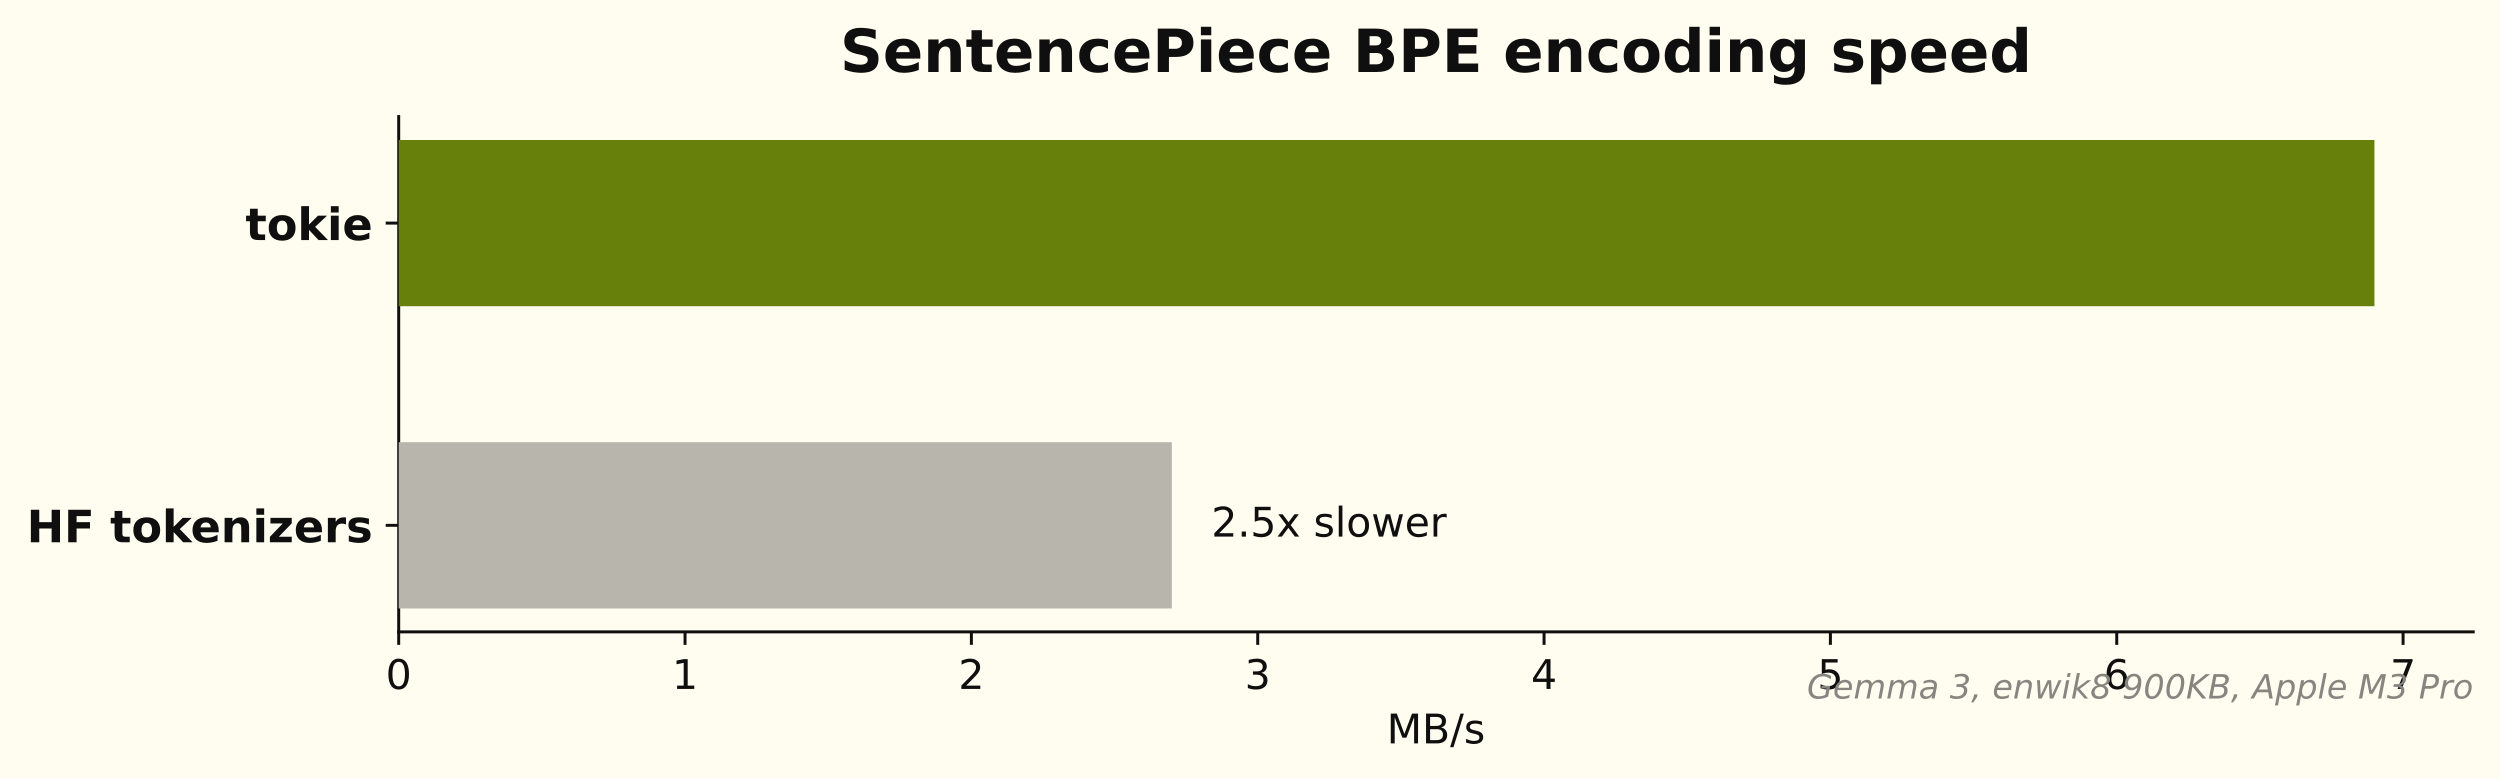
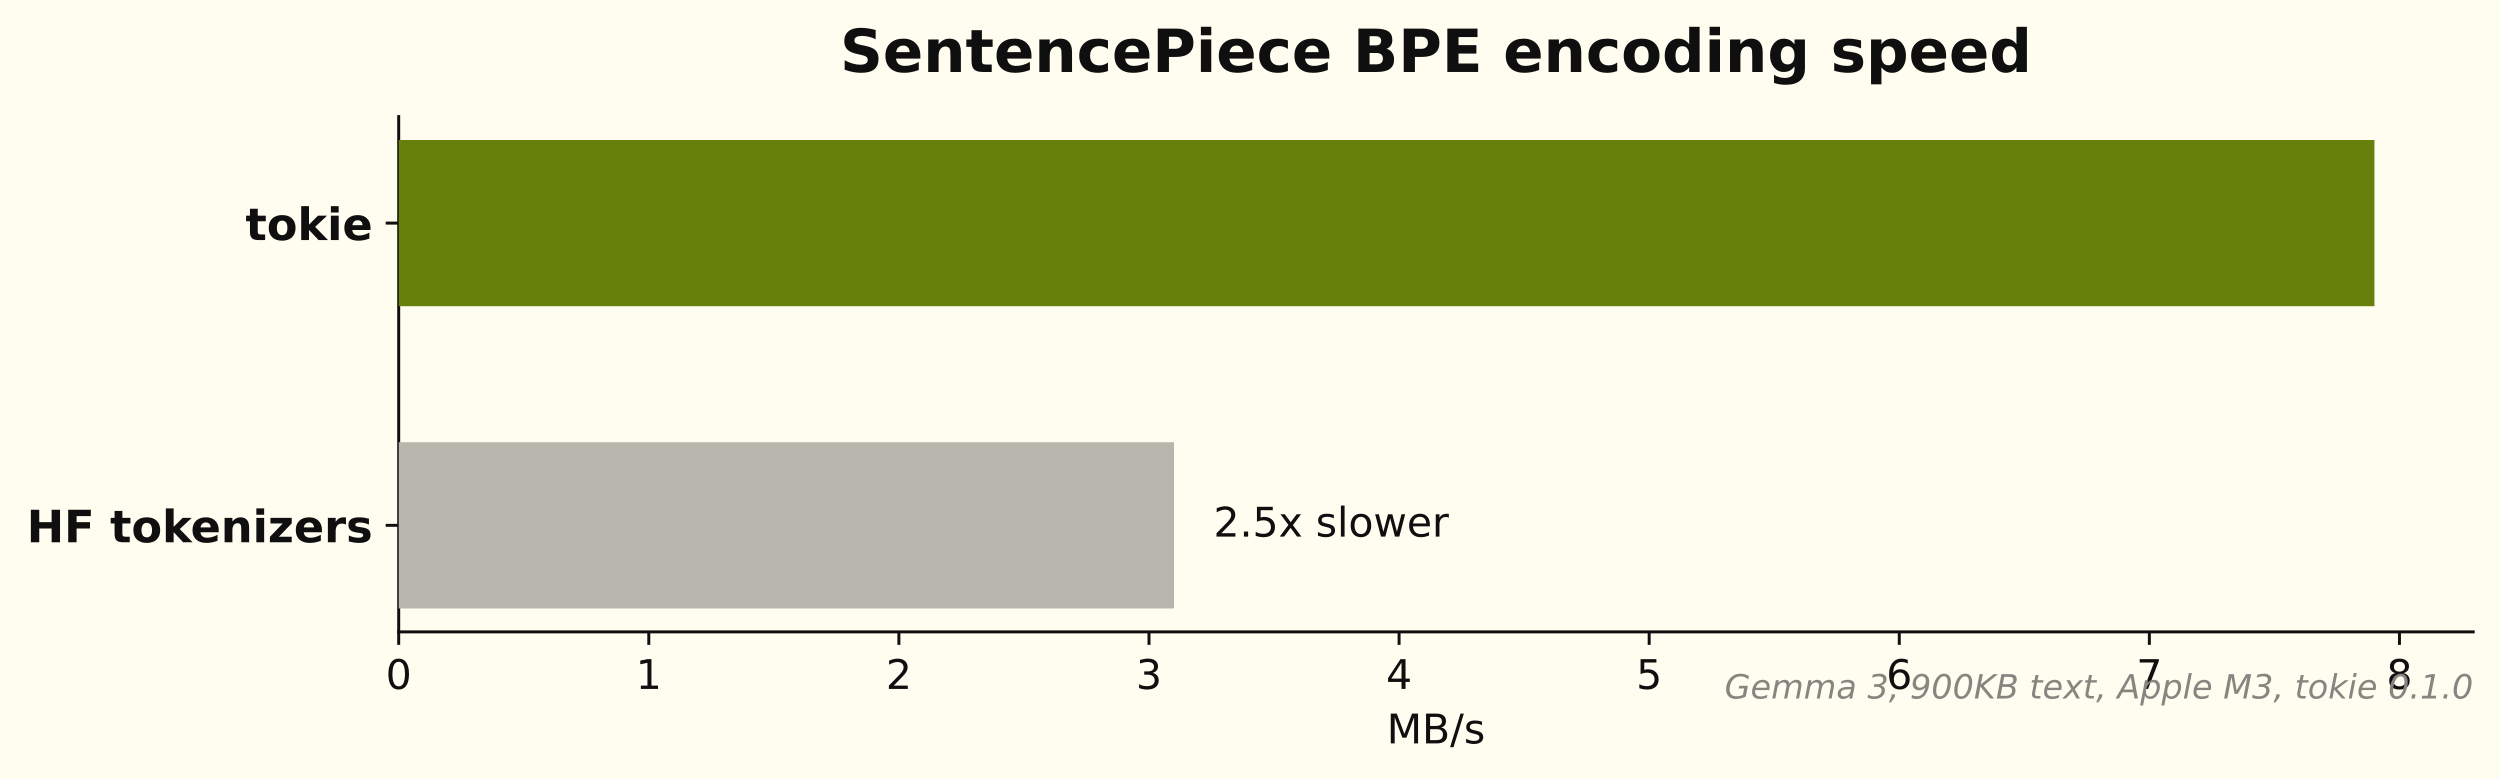
<svg xmlns="http://www.w3.org/2000/svg" xmlns:xlink="http://www.w3.org/1999/xlink" width="672.441pt" height="209.449pt" viewBox="0 0 672.441 209.449" version="1.1">
  <defs>
    <style type="text/css">*{stroke-linejoin: round; stroke-linecap: butt}</style>
  </defs>
  <g id="figure_1">
    <g id="patch_1">
      <path d="M 0 209.449  L 672.441 209.449  L 672.441 0  L 0 0  z " style="fill: #fffcf0" />
    </g>
    <g id="axes_1">
      <g id="patch_2">
        <path d="M 107.241 169.958  L 665.241 169.958  L 665.241 31.358  L 107.241 31.358  z " style="fill: #fffcf0" />
      </g>
      <g id="matplotlib.axis_1">
        <g id="xtick_1">
          <g id="line2d_1">
            <defs>
-               <path id="m7894b7450c" d="M 0 0  L 0 3.5  " style="stroke: #100f0f; stroke-width: 0.8" />
+               <path id="mdd21383468" d="M 0 0  L 0 3.5  " style="stroke: #100f0f; stroke-width: 0.8" />
            </defs>
            <g>
-               <use xlink:href="#m7894b7450c" x="107.241" y="169.958" style="fill: #100f0f; stroke: #100f0f; stroke-width: 0.8" />
+               <use xlink:href="#mdd21383468" x="107.241" y="169.958" style="fill: #100f0f; stroke: #100f0f; stroke-width: 0.8" />
            </g>
          </g>
          <g id="text_1">
            <g style="fill: #100f0f" transform="translate(103.7419 185.3158) scale(0.11 -0.11)">
              <defs>
                <path id="DejaVuSans-30" d="M 2034 4250  Q 1547 4250 1301 3770  Q 1056 3291 1056 2328  Q 1056 1369 1301 889  Q 1547 409 2034 409  Q 2525 409 2770 889  Q 3016 1369 3016 2328  Q 3016 3291 2770 3770  Q 2525 4250 2034 4250  z M 2034 4750  Q 2819 4750 3233 4129  Q 3647 3509 3647 2328  Q 3647 1150 3233 529  Q 2819 -91 2034 -91  Q 1250 -91 836 529  Q 422 1150 422 2328  Q 422 3509 836 4129  Q 1250 4750 2034 4750  z " transform="scale(0.015625)" />
              </defs>
              <use xlink:href="#DejaVuSans-30" />
            </g>
          </g>
        </g>
        <g id="xtick_2">
          <g id="line2d_2">
            <g>
-               <use xlink:href="#m7894b7450c" x="184.26" y="169.958" style="fill: #100f0f; stroke: #100f0f; stroke-width: 0.8" />
+               <use xlink:href="#mdd21383468" x="174.511" y="169.958" style="fill: #100f0f; stroke: #100f0f; stroke-width: 0.8" />
            </g>
          </g>
          <g id="text_2">
-             <g style="fill: #100f0f" transform="translate(180.7605 185.3158) scale(0.11 -0.11)">
+             <g style="fill: #100f0f" transform="translate(171.0113 185.3158) scale(0.11 -0.11)">
              <defs>
                <path id="DejaVuSans-31" d="M 794 531  L 1825 531  L 1825 4091  L 703 3866  L 703 4441  L 1819 4666  L 2450 4666  L 2450 531  L 3481 531  L 3481 0  L 794 0  L 794 531  z " transform="scale(0.015625)" />
              </defs>
              <use xlink:href="#DejaVuSans-31" />
            </g>
          </g>
        </g>
        <g id="xtick_3">
          <g id="line2d_3">
            <g>
-               <use xlink:href="#m7894b7450c" x="261.279" y="169.958" style="fill: #100f0f; stroke: #100f0f; stroke-width: 0.8" />
+               <use xlink:href="#mdd21383468" x="241.78" y="169.958" style="fill: #100f0f; stroke: #100f0f; stroke-width: 0.8" />
            </g>
          </g>
          <g id="text_3">
-             <g style="fill: #100f0f" transform="translate(257.7791 185.3158) scale(0.11 -0.11)">
+             <g style="fill: #100f0f" transform="translate(238.2808 185.3158) scale(0.11 -0.11)">
              <defs>
                <path id="DejaVuSans-32" d="M 1228 531  L 3431 531  L 3431 0  L 469 0  L 469 531  Q 828 903 1448 1529  Q 2069 2156 2228 2338  Q 2531 2678 2651 2914  Q 2772 3150 2772 3378  Q 2772 3750 2511 3984  Q 2250 4219 1831 4219  Q 1534 4219 1204 4116  Q 875 4013 500 3803  L 500 4441  Q 881 4594 1212 4672  Q 1544 4750 1819 4750  Q 2544 4750 2975 4387  Q 3406 4025 3406 3419  Q 3406 3131 3298 2873  Q 3191 2616 2906 2266  Q 2828 2175 2409 1742  Q 1991 1309 1228 531  z " transform="scale(0.015625)" />
              </defs>
              <use xlink:href="#DejaVuSans-32" />
            </g>
          </g>
        </g>
        <g id="xtick_4">
          <g id="line2d_4">
            <g>
-               <use xlink:href="#m7894b7450c" x="338.297" y="169.958" style="fill: #100f0f; stroke: #100f0f; stroke-width: 0.8" />
+               <use xlink:href="#mdd21383468" x="309.05" y="169.958" style="fill: #100f0f; stroke: #100f0f; stroke-width: 0.8" />
            </g>
          </g>
          <g id="text_4">
-             <g style="fill: #100f0f" transform="translate(334.7978 185.3158) scale(0.11 -0.11)">
+             <g style="fill: #100f0f" transform="translate(305.5502 185.3158) scale(0.11 -0.11)">
              <defs>
                <path id="DejaVuSans-33" d="M 2597 2516  Q 3050 2419 3304 2112  Q 3559 1806 3559 1356  Q 3559 666 3084 287  Q 2609 -91 1734 -91  Q 1441 -91 1130 -33  Q 819 25 488 141  L 488 750  Q 750 597 1062 519  Q 1375 441 1716 441  Q 2309 441 2620 675  Q 2931 909 2931 1356  Q 2931 1769 2642 2001  Q 2353 2234 1838 2234  L 1294 2234  L 1294 2753  L 1863 2753  Q 2328 2753 2575 2939  Q 2822 3125 2822 3475  Q 2822 3834 2567 4026  Q 2313 4219 1838 4219  Q 1578 4219 1281 4162  Q 984 4106 628 3988  L 628 4550  Q 988 4650 1302 4700  Q 1616 4750 1894 4750  Q 2613 4750 3031 4423  Q 3450 4097 3450 3541  Q 3450 3153 3228 2886  Q 3006 2619 2597 2516  z " transform="scale(0.015625)" />
              </defs>
              <use xlink:href="#DejaVuSans-33" />
            </g>
          </g>
        </g>
        <g id="xtick_5">
          <g id="line2d_5">
            <g>
-               <use xlink:href="#m7894b7450c" x="415.316" y="169.958" style="fill: #100f0f; stroke: #100f0f; stroke-width: 0.8" />
+               <use xlink:href="#mdd21383468" x="376.319" y="169.958" style="fill: #100f0f; stroke: #100f0f; stroke-width: 0.8" />
            </g>
          </g>
          <g id="text_5">
-             <g style="fill: #100f0f" transform="translate(411.8164 185.3158) scale(0.11 -0.11)">
+             <g style="fill: #100f0f" transform="translate(372.8196 185.3158) scale(0.11 -0.11)">
              <defs>
                <path id="DejaVuSans-34" d="M 2419 4116  L 825 1625  L 2419 1625  L 2419 4116  z M 2253 4666  L 3047 4666  L 3047 1625  L 3713 1625  L 3713 1100  L 3047 1100  L 3047 0  L 2419 0  L 2419 1100  L 313 1100  L 313 1709  L 2253 4666  z " transform="scale(0.015625)" />
              </defs>
              <use xlink:href="#DejaVuSans-34" />
            </g>
          </g>
        </g>
        <g id="xtick_6">
          <g id="line2d_6">
            <g>
-               <use xlink:href="#m7894b7450c" x="492.334" y="169.958" style="fill: #100f0f; stroke: #100f0f; stroke-width: 0.8" />
+               <use xlink:href="#mdd21383468" x="443.588" y="169.958" style="fill: #100f0f; stroke: #100f0f; stroke-width: 0.8" />
            </g>
          </g>
          <g id="text_6">
-             <g style="fill: #100f0f" transform="translate(488.835 185.3158) scale(0.11 -0.11)">
+             <g style="fill: #100f0f" transform="translate(440.0891 185.3158) scale(0.11 -0.11)">
              <defs>
                <path id="DejaVuSans-35" d="M 691 4666  L 3169 4666  L 3169 4134  L 1269 4134  L 1269 2991  Q 1406 3038 1543 3061  Q 1681 3084 1819 3084  Q 2600 3084 3056 2656  Q 3513 2228 3513 1497  Q 3513 744 3044 326  Q 2575 -91 1722 -91  Q 1428 -91 1123 -41  Q 819 9 494 109  L 494 744  Q 775 591 1075 516  Q 1375 441 1709 441  Q 2250 441 2565 725  Q 2881 1009 2881 1497  Q 2881 1984 2565 2268  Q 2250 2553 1709 2553  Q 1456 2553 1204 2497  Q 953 2441 691 2322  L 691 4666  z " transform="scale(0.015625)" />
              </defs>
              <use xlink:href="#DejaVuSans-35" />
            </g>
          </g>
        </g>
        <g id="xtick_7">
          <g id="line2d_7">
            <g>
-               <use xlink:href="#m7894b7450c" x="569.353" y="169.958" style="fill: #100f0f; stroke: #100f0f; stroke-width: 0.8" />
+               <use xlink:href="#mdd21383468" x="510.858" y="169.958" style="fill: #100f0f; stroke: #100f0f; stroke-width: 0.8" />
            </g>
          </g>
          <g id="text_7">
-             <g style="fill: #100f0f" transform="translate(565.8537 185.3158) scale(0.11 -0.11)">
+             <g style="fill: #100f0f" transform="translate(507.3585 185.3158) scale(0.11 -0.11)">
              <defs>
                <path id="DejaVuSans-36" d="M 2113 2584  Q 1688 2584 1439 2293  Q 1191 2003 1191 1497  Q 1191 994 1439 701  Q 1688 409 2113 409  Q 2538 409 2786 701  Q 3034 994 3034 1497  Q 3034 2003 2786 2293  Q 2538 2584 2113 2584  z M 3366 4563  L 3366 3988  Q 3128 4100 2886 4159  Q 2644 4219 2406 4219  Q 1781 4219 1451 3797  Q 1122 3375 1075 2522  Q 1259 2794 1537 2939  Q 1816 3084 2150 3084  Q 2853 3084 3261 2657  Q 3669 2231 3669 1497  Q 3669 778 3244 343  Q 2819 -91 2113 -91  Q 1303 -91 875 529  Q 447 1150 447 2328  Q 447 3434 972 4092  Q 1497 4750 2381 4750  Q 2619 4750 2861 4703  Q 3103 4656 3366 4563  z " transform="scale(0.015625)" />
              </defs>
              <use xlink:href="#DejaVuSans-36" />
            </g>
          </g>
        </g>
        <g id="xtick_8">
          <g id="line2d_8">
            <g>
-               <use xlink:href="#m7894b7450c" x="646.372" y="169.958" style="fill: #100f0f; stroke: #100f0f; stroke-width: 0.8" />
+               <use xlink:href="#mdd21383468" x="578.127" y="169.958" style="fill: #100f0f; stroke: #100f0f; stroke-width: 0.8" />
            </g>
          </g>
          <g id="text_8">
-             <g style="fill: #100f0f" transform="translate(642.8723 185.3158) scale(0.11 -0.11)">
+             <g style="fill: #100f0f" transform="translate(574.628 185.3158) scale(0.11 -0.11)">
              <defs>
                <path id="DejaVuSans-37" d="M 525 4666  L 3525 4666  L 3525 4397  L 1831 0  L 1172 0  L 2766 4134  L 525 4134  L 525 4666  z " transform="scale(0.015625)" />
              </defs>
              <use xlink:href="#DejaVuSans-37" />
            </g>
          </g>
        </g>
-         <g id="text_9">
+         <g id="xtick_9">
+           <g id="line2d_9">
+             <g>
+               <use xlink:href="#mdd21383468" x="645.397" y="169.958" style="fill: #100f0f; stroke: #100f0f; stroke-width: 0.8" />
+             </g>
+           </g>
+           <g id="text_9">
+             <g style="fill: #100f0f" transform="translate(641.8974 185.3158) scale(0.11 -0.11)">
+               <defs>
+                 <path id="DejaVuSans-38" d="M 2034 2216  Q 1584 2216 1326 1975  Q 1069 1734 1069 1313  Q 1069 891 1326 650  Q 1584 409 2034 409  Q 2484 409 2743 651  Q 3003 894 3003 1313  Q 3003 1734 2745 1975  Q 2488 2216 2034 2216  z M 1403 2484  Q 997 2584 770 2862  Q 544 3141 544 3541  Q 544 4100 942 4425  Q 1341 4750 2034 4750  Q 2731 4750 3128 4425  Q 3525 4100 3525 3541  Q 3525 3141 3298 2862  Q 3072 2584 2669 2484  Q 3125 2378 3379 2068  Q 3634 1759 3634 1313  Q 3634 634 3220 271  Q 2806 -91 2034 -91  Q 1263 -91 848 271  Q 434 634 434 1313  Q 434 1759 690 2068  Q 947 2378 1403 2484  z M 1172 3481  Q 1172 3119 1398 2916  Q 1625 2713 2034 2713  Q 2441 2713 2670 2916  Q 2900 3119 2900 3481  Q 2900 3844 2670 4047  Q 2441 4250 2034 4250  Q 1625 4250 1398 4047  Q 1172 3844 1172 3481  z " transform="scale(0.015625)" />
+               </defs>
+               <use xlink:href="#DejaVuSans-38" />
+             </g>
+           </g>
+         </g>
+         <g id="text_10">
          <g style="fill: #100f0f" transform="translate(373.0043 199.9617) scale(0.11 -0.11)">
            <defs>
              <path id="DejaVuSans-4d" d="M 628 4666  L 1569 4666  L 2759 1491  L 3956 4666  L 4897 4666  L 4897 0  L 4281 0  L 4281 4097  L 3078 897  L 2444 897  L 1241 4097  L 1241 0  L 628 0  L 628 4666  z " transform="scale(0.015625)" />
              <path id="DejaVuSans-42" d="M 1259 2228  L 1259 519  L 2272 519  Q 2781 519 3026 730  Q 3272 941 3272 1375  Q 3272 1813 3026 2020  Q 2781 2228 2272 2228  L 1259 2228  z M 1259 4147  L 1259 2741  L 2194 2741  Q 2656 2741 2882 2914  Q 3109 3088 3109 3444  Q 3109 3797 2882 3972  Q 2656 4147 2194 4147  L 1259 4147  z M 628 4666  L 2241 4666  Q 2963 4666 3353 4366  Q 3744 4066 3744 3513  Q 3744 3084 3544 2831  Q 3344 2578 2956 2516  Q 3422 2416 3680 2098  Q 3938 1781 3938 1306  Q 3938 681 3513 340  Q 3088 0 2303 0  L 628 0  L 628 4666  z " transform="scale(0.015625)" />
              <path id="DejaVuSans-2f" d="M 1625 4666  L 2156 4666  L 531 -594  L 0 -594  L 1625 4666  z " transform="scale(0.015625)" />
              <path id="DejaVuSans-73" d="M 2834 3397  L 2834 2853  Q 2591 2978 2328 3040  Q 2066 3103 1784 3103  Q 1356 3103 1142 2972  Q 928 2841 928 2578  Q 928 2378 1081 2264  Q 1234 2150 1697 2047  L 1894 2003  Q 2506 1872 2764 1633  Q 3022 1394 3022 966  Q 3022 478 2636 193  Q 2250 -91 1575 -91  Q 1294 -91 989 -36  Q 684 19 347 128  L 347 722  Q 666 556 975 473  Q 1284 391 1588 391  Q 1994 391 2212 530  Q 2431 669 2431 922  Q 2431 1156 2273 1281  Q 2116 1406 1581 1522  L 1381 1569  Q 847 1681 609 1914  Q 372 2147 372 2553  Q 372 3047 722 3315  Q 1072 3584 1716 3584  Q 2034 3584 2315 3537  Q 2597 3491 2834 3397  z " transform="scale(0.015625)" />
            </defs>
            <use xlink:href="#DejaVuSans-4d" />
            <use xlink:href="#DejaVuSans-42" transform="translate(86.2793 0)" />
            <use xlink:href="#DejaVuSans-2f" transform="translate(154.8828 0)" />
            <use xlink:href="#DejaVuSans-73" transform="translate(188.5742 0)" />
          </g>
        </g>
      </g>
      <g id="matplotlib.axis_2">
        <g id="ytick_1">
-           <g id="line2d_9">
+           <g id="line2d_10">
            <defs>
-               <path id="mb9723e03ec" d="M 0 0  L -3.5 0  " style="stroke: #100f0f; stroke-width: 0.8" />
+               <path id="m6f69b98539" d="M 0 0  L -3.5 0  " style="stroke: #100f0f; stroke-width: 0.8" />
            </defs>
            <g>
-               <use xlink:href="#mb9723e03ec" x="107.241" y="60.012" style="fill: #100f0f; stroke: #100f0f; stroke-width: 0.8" />
-             </g>
-           </g>
-           <g id="text_10">
+               <use xlink:href="#m6f69b98539" x="107.241" y="60.012" style="fill: #100f0f; stroke: #100f0f; stroke-width: 0.8" />
+             </g>
+           </g>
+           <g id="text_11">
            <g style="fill: #100f0f" transform="translate(66.02813 64.5714) scale(0.12 -0.12)">
              <defs>
                <path id="DejaVuSans-Bold-74" d="M 1759 4494  L 1759 3500  L 2913 3500  L 2913 2700  L 1759 2700  L 1759 1216  Q 1759 972 1856 886  Q 1953 800 2241 800  L 2816 800  L 2816 0  L 1856 0  Q 1194 0 917 276  Q 641 553 641 1216  L 641 2700  L 84 2700  L 84 3500  L 641 3500  L 641 4494  L 1759 4494  z " transform="scale(0.015625)" />
                <path id="DejaVuSans-Bold-6f" d="M 2203 2784  Q 1831 2784 1636 2517  Q 1441 2250 1441 1747  Q 1441 1244 1636 976  Q 1831 709 2203 709  Q 2569 709 2762 976  Q 2956 1244 2956 1747  Q 2956 2250 2762 2517  Q 2569 2784 2203 2784  z M 2203 3584  Q 3106 3584 3614 3096  Q 4122 2609 4122 1747  Q 4122 884 3614 396  Q 3106 -91 2203 -91  Q 1297 -91 786 396  Q 275 884 275 1747  Q 275 2609 786 3096  Q 1297 3584 2203 3584  z " transform="scale(0.015625)" />
                <path id="DejaVuSans-Bold-6b" d="M 538 4863  L 1656 4863  L 1656 2216  L 2944 3500  L 4244 3500  L 2534 1894  L 4378 0  L 3022 0  L 1656 1459  L 1656 0  L 538 0  L 538 4863  z " transform="scale(0.015625)" />
                <path id="DejaVuSans-Bold-69" d="M 538 3500  L 1656 3500  L 1656 0  L 538 0  L 538 3500  z M 538 4863  L 1656 4863  L 1656 3950  L 538 3950  L 538 4863  z " transform="scale(0.015625)" />
                <path id="DejaVuSans-Bold-65" d="M 4031 1759  L 4031 1441  L 1416 1441  Q 1456 1047 1700 850  Q 1944 653 2381 653  Q 2734 653 3104 758  Q 3475 863 3866 1075  L 3866 213  Q 3469 63 3072 -14  Q 2675 -91 2278 -91  Q 1328 -91 801 392  Q 275 875 275 1747  Q 275 2603 792 3093  Q 1309 3584 2216 3584  Q 3041 3584 3536 3087  Q 4031 2591 4031 1759  z M 2881 2131  Q 2881 2450 2695 2645  Q 2509 2841 2209 2841  Q 1884 2841 1681 2658  Q 1478 2475 1428 2131  L 2881 2131  z " transform="scale(0.015625)" />
              </defs>
              <use xlink:href="#DejaVuSans-Bold-74" />
              <use xlink:href="#DejaVuSans-Bold-6f" transform="translate(47.80273 0)" />
              <use xlink:href="#DejaVuSans-Bold-6b" transform="translate(116.5039 0)" />
              <use xlink:href="#DejaVuSans-Bold-69" transform="translate(183.0078 0)" />
              <use xlink:href="#DejaVuSans-Bold-65" transform="translate(217.2852 0)" />
            </g>
          </g>
        </g>
        <g id="ytick_2">
-           <g id="line2d_10">
-             <g>
-               <use xlink:href="#mb9723e03ec" x="107.241" y="141.303" style="fill: #100f0f; stroke: #100f0f; stroke-width: 0.8" />
-             </g>
-           </g>
-           <g id="text_11">
+           <g id="line2d_11">
+             <g>
+               <use xlink:href="#m6f69b98539" x="107.241" y="141.303" style="fill: #100f0f; stroke: #100f0f; stroke-width: 0.8" />
+             </g>
+           </g>
+           <g id="text_12">
            <g style="fill: #100f0f" transform="translate(7.2 145.8617) scale(0.12 -0.12)">
              <defs>
                <path id="DejaVuSans-Bold-48" d="M 588 4666  L 1791 4666  L 1791 2888  L 3566 2888  L 3566 4666  L 4769 4666  L 4769 0  L 3566 0  L 3566 1978  L 1791 1978  L 1791 0  L 588 0  L 588 4666  z " transform="scale(0.015625)" />
                <path id="DejaVuSans-Bold-46" d="M 588 4666  L 3834 4666  L 3834 3756  L 1791 3756  L 1791 2888  L 3713 2888  L 3713 1978  L 1791 1978  L 1791 0  L 588 0  L 588 4666  z " transform="scale(0.015625)" />
                <path id="DejaVuSans-Bold-20" transform="scale(0.015625)" />
                <path id="DejaVuSans-Bold-6e" d="M 4056 2131  L 4056 0  L 2931 0  L 2931 347  L 2931 1631  Q 2931 2084 2911 2256  Q 2891 2428 2841 2509  Q 2775 2619 2662 2680  Q 2550 2741 2406 2741  Q 2056 2741 1856 2470  Q 1656 2200 1656 1722  L 1656 0  L 538 0  L 538 3500  L 1656 3500  L 1656 2988  Q 1909 3294 2193 3439  Q 2478 3584 2822 3584  Q 3428 3584 3742 3212  Q 4056 2841 4056 2131  z " transform="scale(0.015625)" />
                <path id="DejaVuSans-Bold-7a" d="M 366 3500  L 3419 3500  L 3419 2719  L 1575 800  L 3419 800  L 3419 0  L 288 0  L 288 781  L 2131 2700  L 366 2700  L 366 3500  z " transform="scale(0.015625)" />
                <path id="DejaVuSans-Bold-72" d="M 3138 2547  Q 2991 2616 2845 2648  Q 2700 2681 2553 2681  Q 2122 2681 1889 2404  Q 1656 2128 1656 1613  L 1656 0  L 538 0  L 538 3500  L 1656 3500  L 1656 2925  Q 1872 3269 2151 3426  Q 2431 3584 2822 3584  Q 2878 3584 2943 3579  Q 3009 3575 3134 3559  L 3138 2547  z " transform="scale(0.015625)" />
                <path id="DejaVuSans-Bold-73" d="M 3272 3391  L 3272 2541  Q 2913 2691 2578 2766  Q 2244 2841 1947 2841  Q 1628 2841 1473 2761  Q 1319 2681 1319 2516  Q 1319 2381 1436 2309  Q 1553 2238 1856 2203  L 2053 2175  Q 2913 2066 3209 1816  Q 3506 1566 3506 1031  Q 3506 472 3093 190  Q 2681 -91 1863 -91  Q 1516 -91 1145 -36  Q 775 19 384 128  L 384 978  Q 719 816 1070 734  Q 1422 653 1784 653  Q 2113 653 2278 743  Q 2444 834 2444 1013  Q 2444 1163 2330 1236  Q 2216 1309 1875 1350  L 1678 1375  Q 931 1469 631 1722  Q 331 1975 331 2491  Q 331 3047 712 3315  Q 1094 3584 1881 3584  Q 2191 3584 2531 3537  Q 2872 3491 3272 3391  z " transform="scale(0.015625)" />
              </defs>
              <use xlink:href="#DejaVuSans-Bold-48" />
              <use xlink:href="#DejaVuSans-Bold-46" transform="translate(83.69141 0)" />
              <use xlink:href="#DejaVuSans-Bold-20" transform="translate(152.002 0)" />
              <use xlink:href="#DejaVuSans-Bold-74" transform="translate(186.8164 0)" />
              <use xlink:href="#DejaVuSans-Bold-6f" transform="translate(234.6191 0)" />
              <use xlink:href="#DejaVuSans-Bold-6b" transform="translate(303.3203 0)" />
              <use xlink:href="#DejaVuSans-Bold-65" transform="translate(367.1992 0)" />
              <use xlink:href="#DejaVuSans-Bold-6e" transform="translate(435.0215 0)" />
              <use xlink:href="#DejaVuSans-Bold-69" transform="translate(506.2129 0)" />
              <use xlink:href="#DejaVuSans-Bold-7a" transform="translate(540.4902 0)" />
              <use xlink:href="#DejaVuSans-Bold-65" transform="translate(598.6934 0)" />
              <use xlink:href="#DejaVuSans-Bold-72" transform="translate(666.5156 0)" />
              <use xlink:href="#DejaVuSans-Bold-73" transform="translate(715.832 0)" />
            </g>
          </g>
        </g>
      </g>
      <g id="patch_3">
        <path d="M 107.241 169.958  L 107.241 31.358  " style="fill: none; stroke: #100f0f; stroke-width: 0.8; stroke-linejoin: miter; stroke-linecap: square" />
      </g>
      <g id="patch_4">
        <path d="M 107.241 169.958  L 665.241 169.958  " style="fill: none; stroke: #100f0f; stroke-width: 0.8; stroke-linejoin: miter; stroke-linecap: square" />
      </g>
      <g id="patch_5">
-         <path d="M 107.241 37.657  L 638.67 37.657  L 638.67 82.367  L 107.241 82.367  z " clip-path="url(#p1d6857ed0a)" style="fill: #66800b" />
+         <path d="M 107.241 37.657  L 638.67 37.657  L 638.67 82.367  L 107.241 82.367  z " clip-path="url(#pa068093195)" style="fill: #66800b" />
      </g>
      <g id="patch_6">
-         <path d="M 107.241 118.948  L 315.192 118.948  L 315.192 163.657  L 107.241 163.657  z " clip-path="url(#p1d6857ed0a)" style="fill: #b7b5ac" />
-       </g>
-       <g id="text_12">
-         <g style="fill: #100f0f" transform="translate(325.8201 144.338) scale(0.11 -0.11)">
+         <path d="M 107.241 118.948  L 315.777 118.948  L 315.777 163.657  L 107.241 163.657  z " clip-path="url(#pa068093195)" style="fill: #b7b5ac" />
+       </g>
+       <g id="text_13">
+         <g style="fill: #100f0f" transform="translate(326.4051 144.338) scale(0.11 -0.11)">
          <defs>
            <path id="DejaVuSans-2e" d="M 684 794  L 1344 794  L 1344 0  L 684 0  L 684 794  z " transform="scale(0.015625)" />
            <path id="DejaVuSans-78" d="M 3513 3500  L 2247 1797  L 3578 0  L 2900 0  L 1881 1375  L 863 0  L 184 0  L 1544 1831  L 300 3500  L 978 3500  L 1906 2253  L 2834 3500  L 3513 3500  z " transform="scale(0.015625)" />
            <path id="DejaVuSans-20" transform="scale(0.015625)" />
            <path id="DejaVuSans-6c" d="M 603 4863  L 1178 4863  L 1178 0  L 603 0  L 603 4863  z " transform="scale(0.015625)" />
            <path id="DejaVuSans-6f" d="M 1959 3097  Q 1497 3097 1228 2736  Q 959 2375 959 1747  Q 959 1119 1226 758  Q 1494 397 1959 397  Q 2419 397 2687 759  Q 2956 1122 2956 1747  Q 2956 2369 2687 2733  Q 2419 3097 1959 3097  z M 1959 3584  Q 2709 3584 3137 3096  Q 3566 2609 3566 1747  Q 3566 888 3137 398  Q 2709 -91 1959 -91  Q 1206 -91 779 398  Q 353 888 353 1747  Q 353 2609 779 3096  Q 1206 3584 1959 3584  z " transform="scale(0.015625)" />
            <path id="DejaVuSans-77" d="M 269 3500  L 844 3500  L 1563 769  L 2278 3500  L 2956 3500  L 3675 769  L 4391 3500  L 4966 3500  L 4050 0  L 3372 0  L 2619 2869  L 1863 0  L 1184 0  L 269 3500  z " transform="scale(0.015625)" />
            <path id="DejaVuSans-65" d="M 3597 1894  L 3597 1613  L 953 1613  Q 991 1019 1311 708  Q 1631 397 2203 397  Q 2534 397 2845 478  Q 3156 559 3463 722  L 3463 178  Q 3153 47 2828 -22  Q 2503 -91 2169 -91  Q 1331 -91 842 396  Q 353 884 353 1716  Q 353 2575 817 3079  Q 1281 3584 2069 3584  Q 2775 3584 3186 3129  Q 3597 2675 3597 1894  z M 3022 2063  Q 3016 2534 2758 2815  Q 2500 3097 2075 3097  Q 1594 3097 1305 2825  Q 1016 2553 972 2059  L 3022 2063  z " transform="scale(0.015625)" />
            <path id="DejaVuSans-72" d="M 2631 2963  Q 2534 3019 2420 3045  Q 2306 3072 2169 3072  Q 1681 3072 1420 2755  Q 1159 2438 1159 1844  L 1159 0  L 581 0  L 581 3500  L 1159 3500  L 1159 2956  Q 1341 3275 1631 3429  Q 1922 3584 2338 3584  Q 2397 3584 2469 3576  Q 2541 3569 2628 3553  L 2631 2963  z " transform="scale(0.015625)" />
          </defs>
          <use xlink:href="#DejaVuSans-32" />
          <use xlink:href="#DejaVuSans-2e" transform="translate(63.62305 0)" />
          <use xlink:href="#DejaVuSans-35" transform="translate(95.41016 0)" />
          <use xlink:href="#DejaVuSans-78" transform="translate(159.0332 0)" />
          <use xlink:href="#DejaVuSans-20" transform="translate(218.2129 0)" />
          <use xlink:href="#DejaVuSans-73" transform="translate(250 0)" />
          <use xlink:href="#DejaVuSans-6c" transform="translate(302.0996 0)" />
          <use xlink:href="#DejaVuSans-6f" transform="translate(329.8828 0)" />
          <use xlink:href="#DejaVuSans-77" transform="translate(391.0645 0)" />
          <use xlink:href="#DejaVuSans-65" transform="translate(472.8516 0)" />
          <use xlink:href="#DejaVuSans-72" transform="translate(534.375 0)" />
        </g>
      </g>
-       <g id="text_13">
-         <g style="fill: #878580" transform="translate(486.0302 187.8841) scale(0.09 -0.09)">
+       <g id="text_14">
+         <g style="fill: #878580" transform="translate(463.8775 187.8841) scale(0.09 -0.09)">
          <defs>
            <path id="DejaVuSans-Oblique-47" d="M 3494 697  L 3738 1919  L 2700 1919  L 2797 2438  L 4453 2438  L 4050 384  Q 3634 156 3143 32  Q 2653 -91 2156 -91  Q 1278 -91 783 396  Q 288 884 288 1753  Q 288 2475 589 3126  Q 891 3778 1422 4213  Q 1756 4484 2153 4617  Q 2550 4750 3034 4750  Q 3472 4750 3873 4639  Q 4275 4528 4641 4306  L 4513 3634  Q 4231 3928 3853 4083  Q 3475 4238 3047 4238  Q 2550 4238 2172 4048  Q 1794 3859 1497 3463  Q 1244 3125 1098 2667  Q 953 2209 953 1734  Q 953 1081 1287 751  Q 1622 422 2284 422  Q 2616 422 2925 492  Q 3234 563 3494 697  z " transform="scale(0.015625)" />
            <path id="DejaVuSans-Oblique-65" d="M 3078 2063  Q 3088 2113 3092 2166  Q 3097 2219 3097 2272  Q 3097 2653 2873 2875  Q 2650 3097 2266 3097  Q 1838 3097 1509 2826  Q 1181 2556 1013 2059  L 3078 2063  z M 3578 1613  L 903 1613  Q 884 1494 878 1425  Q 872 1356 872 1306  Q 872 872 1139 634  Q 1406 397 1894 397  Q 2269 397 2603 481  Q 2938 566 3225 728  L 3116 159  Q 2806 34 2476 -28  Q 2147 -91 1806 -91  Q 1078 -91 686 257  Q 294 606 294 1247  Q 294 1794 489 2264  Q 684 2734 1063 3103  Q 1306 3334 1642 3459  Q 1978 3584 2356 3584  Q 2950 3584 3301 3228  Q 3653 2872 3653 2272  Q 3653 2128 3634 1964  Q 3616 1800 3578 1613  z " transform="scale(0.015625)" />
            <path id="DejaVuSans-Oblique-6d" d="M 5747 2113  L 5338 0  L 4763 0  L 5166 2094  Q 5191 2228 5203 2325  Q 5216 2422 5216 2491  Q 5216 2772 5059 2928  Q 4903 3084 4622 3084  Q 4203 3084 3875 2770  Q 3547 2456 3450 1953  L 3066 0  L 2491 0  L 2900 2094  Q 2925 2209 2937 2307  Q 2950 2406 2950 2484  Q 2950 2769 2794 2926  Q 2638 3084 2363 3084  Q 1938 3084 1609 2770  Q 1281 2456 1184 1953  L 800 0  L 225 0  L 909 3500  L 1484 3500  L 1375 2956  Q 1609 3263 1923 3423  Q 2238 3584 2597 3584  Q 2978 3584 3223 3384  Q 3469 3184 3519 2828  Q 3781 3197 4126 3390  Q 4472 3584 4856 3584  Q 5306 3584 5551 3325  Q 5797 3066 5797 2591  Q 5797 2488 5784 2364  Q 5772 2241 5747 2113  z " transform="scale(0.015625)" />
            <path id="DejaVuSans-Oblique-61" d="M 3438 1997  L 3047 0  L 2472 0  L 2578 531  Q 2325 219 2001 64  Q 1678 -91 1281 -91  Q 834 -91 548 182  Q 263 456 263 884  Q 263 1497 752 1853  Q 1241 2209 2100 2209  L 2900 2209  L 2931 2363  Q 2938 2388 2941 2417  Q 2944 2447 2944 2509  Q 2944 2788 2717 2942  Q 2491 3097 2081 3097  Q 1800 3097 1504 3025  Q 1209 2953 897 2809  L 997 3341  Q 1322 3463 1633 3523  Q 1944 3584 2234 3584  Q 2853 3584 3176 3315  Q 3500 3047 3500 2534  Q 3500 2431 3484 2292  Q 3469 2153 3438 1997  z M 2816 1759  L 2241 1759  Q 1534 1759 1195 1570  Q 856 1381 856 984  Q 856 709 1029 553  Q 1203 397 1509 397  Q 1978 397 2328 733  Q 2678 1069 2791 1631  L 2816 1759  z " transform="scale(0.015625)" />
            <path id="DejaVuSans-Oblique-20" transform="scale(0.015625)" />
            <path id="DejaVuSans-Oblique-33" d="M 1013 4550  Q 1356 4650 1679 4700  Q 2003 4750 2316 4750  Q 2934 4750 3296 4475  Q 3659 4200 3659 3738  Q 3659 3284 3373 2959  Q 3088 2634 2584 2516  Q 2978 2403 3162 2165  Q 3347 1928 3347 1538  Q 3347 1163 3167 834  Q 2988 506 2650 269  Q 2394 88 2037 -1  Q 1681 -91 1216 -91  Q 922 -91 622 -33  Q 322 25 13 141  L 128 738  Q 422 575 720 495  Q 1019 416 1331 416  Q 1947 416 2330 733  Q 2713 1050 2713 1556  Q 2713 1881 2469 2057  Q 2225 2234 1772 2234  L 1228 2234  L 1325 2747  L 1900 2747  Q 2419 2747 2717 2984  Q 3016 3222 3016 3628  Q 3016 3922 2797 4083  Q 2578 4244 2181 4244  Q 1881 4244 1567 4180  Q 1253 4116 916 3988  L 1013 4550  z " transform="scale(0.015625)" />
            <path id="DejaVuSans-Oblique-2c" d="M 575 794  L 1234 794  L 1131 256  L 422 -744  L 19 -744  L 469 256  L 575 794  z " transform="scale(0.015625)" />
-             <path id="DejaVuSans-Oblique-6e" d="M 3566 2113  L 3156 0  L 2578 0  L 2988 2091  Q 3016 2238 3031 2350  Q 3047 2463 3047 2528  Q 3047 2791 2881 2937  Q 2716 3084 2419 3084  Q 1956 3084 1622 2776  Q 1288 2469 1184 1941  L 800 0  L 225 0  L 903 3500  L 1478 3500  L 1363 2950  Q 1603 3253 1940 3418  Q 2278 3584 2650 3584  Q 3113 3584 3367 3334  Q 3622 3084 3622 2631  Q 3622 2519 3608 2391  Q 3594 2263 3566 2113  z " transform="scale(0.015625)" />
-             <path id="DejaVuSans-Oblique-77" d="M 544 3500  L 1113 3500  L 1259 684  L 2566 3500  L 3231 3500  L 3425 684  L 4666 3500  L 5241 3500  L 3641 0  L 2969 0  L 2797 2900  L 1459 0  L 781 0  L 544 3500  z " transform="scale(0.015625)" />
-             <path id="DejaVuSans-Oblique-69" d="M 1172 4863  L 1747 4863  L 1606 4134  L 1031 4134  L 1172 4863  z M 909 3500  L 1484 3500  L 800 0  L 225 0  L 909 3500  z " transform="scale(0.015625)" />
-             <path id="DejaVuSans-Oblique-6b" d="M 1172 4863  L 1747 4863  L 1197 2028  L 3169 3500  L 3916 3500  L 1716 1825  L 3322 0  L 2625 0  L 1131 1709  L 800 0  L 225 0  L 1172 4863  z " transform="scale(0.015625)" />
-             <path id="DejaVuSans-Oblique-38" d="M 2847 1416  Q 2847 1769 2600 1992  Q 2353 2216 1953 2216  Q 1466 2216 1148 1923  Q 831 1631 831 1184  Q 831 828 1073 618  Q 1316 409 1728 409  Q 2219 409 2533 693  Q 2847 978 2847 1416  z M 3169 3591  Q 3169 3888 2950 4069  Q 2731 4250 2369 4250  Q 1941 4250 1664 4009  Q 1388 3769 1388 3406  Q 1388 3094 1605 2903  Q 1822 2713 2181 2713  Q 2613 2713 2891 2961  Q 3169 3209 3169 3591  z M 2741 2456  Q 3094 2322 3281 2050  Q 3469 1778 3469 1394  Q 3469 747 2969 328  Q 2469 -91 1678 -91  Q 1006 -91 609 239  Q 213 569 213 1119  Q 213 1619 553 2008  Q 894 2397 1441 2503  Q 1113 2616 941 2852  Q 769 3088 769 3425  Q 769 3991 1239 4370  Q 1709 4750 2431 4750  Q 3034 4750 3414 4442  Q 3794 4134 3794 3659  Q 3794 3247 3511 2923  Q 3228 2600 2741 2456  z " transform="scale(0.015625)" />
            <path id="DejaVuSans-Oblique-39" d="M 281 103  L 397 678  Q 578 559 809 496  Q 1041 434 1306 434  Q 1953 434 2348 843  Q 2744 1253 2938 2119  Q 2706 1853 2401 1714  Q 2097 1575 1747 1575  Q 1178 1575 842 1904  Q 506 2234 506 2791  Q 506 3247 672 3639  Q 838 4031 1159 4325  Q 1378 4531 1665 4640  Q 1953 4750 2278 4750  Q 2925 4750 3300 4339  Q 3675 3928 3675 3219  Q 3675 2559 3501 1943  Q 3328 1328 3022 878  Q 2697 403 2240 156  Q 1784 -91 1228 -91  Q 988 -91 748 -42  Q 509 6 281 103  z M 1131 2938  Q 1131 2541 1337 2308  Q 1544 2075 1894 2075  Q 2378 2075 2706 2447  Q 3034 2819 3034 3372  Q 3034 3784 2831 4017  Q 2628 4250 2272 4250  Q 1788 4250 1459 3870  Q 1131 3491 1131 2938  z " transform="scale(0.015625)" />
            <path id="DejaVuSans-Oblique-30" d="M 2444 4750  Q 3078 4750 3414 4328  Q 3750 3906 3750 3116  Q 3750 2516 3592 1923  Q 3434 1331 3150 863  Q 2859 394 2467 151  Q 2075 -91 1600 -91  Q 988 -91 653 334  Q 319 759 319 1544  Q 319 2138 480 2733  Q 641 3328 928 3794  Q 1216 4263 1602 4506  Q 1988 4750 2444 4750  z M 2406 4250  Q 2169 4250 1955 4123  Q 1741 3997 1569 3750  Q 1281 3338 1111 2720  Q 941 2103 941 1453  Q 941 938 1123 673  Q 1306 409 1663 409  Q 1913 409 2125 536  Q 2338 663 2509 909  Q 2794 1319 2961 1936  Q 3128 2553 3128 3206  Q 3128 3722 2945 3986  Q 2763 4250 2406 4250  z " transform="scale(0.015625)" />
            <path id="DejaVuSans-Oblique-4b" d="M 1081 4666  L 1716 4666  L 1331 2700  L 3781 4666  L 4622 4666  L 1850 2438  L 3878 0  L 3109 0  L 1247 2272  L 806 0  L 172 0  L 1081 4666  z " transform="scale(0.015625)" />
            <path id="DejaVuSans-Oblique-42" d="M 1081 4666  L 2694 4666  Q 3350 4666 3675 4422  Q 4000 4178 4000 3688  Q 4000 3238 3720 2911  Q 3441 2584 2988 2516  Q 3375 2428 3569 2181  Q 3763 1934 3763 1522  Q 3763 819 3242 409  Q 2722 0 1819 0  L 172 0  L 1081 4666  z M 1234 2228  L 903 519  L 1919 519  Q 2491 519 2800 781  Q 3109 1044 3109 1522  Q 3109 1891 2904 2059  Q 2700 2228 2247 2228  L 1234 2228  z M 1606 4147  L 1331 2741  L 2272 2741  Q 2775 2741 3058 2959  Q 3341 3178 3341 3566  Q 3341 3869 3150 4008  Q 2959 4147 2541 4147  L 1606 4147  z " transform="scale(0.015625)" />
+             <path id="DejaVuSans-Oblique-74" d="M 2706 3500  L 2619 3053  L 1472 3053  L 1100 1153  Q 1081 1047 1072 975  Q 1063 903 1063 863  Q 1063 663 1183 572  Q 1303 481 1569 481  L 2150 481  L 2053 0  L 1503 0  Q 991 0 739 200  Q 488 400 488 806  Q 488 878 497 964  Q 506 1050 525 1153  L 897 3053  L 409 3053  L 500 3500  L 978 3500  L 1172 4494  L 1747 4494  L 1556 3500  L 2706 3500  z " transform="scale(0.015625)" />
+             <path id="DejaVuSans-Oblique-78" d="M 3841 3500  L 2234 1784  L 3219 0  L 2559 0  L 1819 1388  L 531 0  L -166 0  L 1556 1844  L 641 3500  L 1300 3500  L 1972 2234  L 3144 3500  L 3841 3500  z " transform="scale(0.015625)" />
            <path id="DejaVuSans-Oblique-41" d="M 2356 4666  L 3072 4666  L 3938 0  L 3278 0  L 3084 1197  L 984 1197  L 325 0  L -341 0  L 2356 4666  z M 2584 4044  L 1275 1722  L 2988 1722  L 2584 4044  z " transform="scale(0.015625)" />
            <path id="DejaVuSans-Oblique-70" d="M 3175 2156  Q 3175 2616 2975 2859  Q 2775 3103 2400 3103  Q 2144 3103 1911 2972  Q 1678 2841 1497 2591  Q 1319 2344 1212 1994  Q 1106 1644 1106 1300  Q 1106 863 1306 627  Q 1506 391 1875 391  Q 2147 391 2380 519  Q 2613 647 2778 891  Q 2956 1147 3065 1494  Q 3175 1841 3175 2156  z M 1394 2969  Q 1625 3272 1939 3428  Q 2253 3584 2638 3584  Q 3175 3584 3472 3232  Q 3769 2881 3769 2247  Q 3769 1728 3584 1258  Q 3400 788 3053 416  Q 2822 169 2531 39  Q 2241 -91 1919 -91  Q 1547 -91 1294 64  Q 1041 219 916 525  L 556 -1331  L -19 -1331  L 922 3500  L 1497 3500  L 1394 2969  z " transform="scale(0.015625)" />
            <path id="DejaVuSans-Oblique-6c" d="M 1172 4863  L 1747 4863  L 800 0  L 225 0  L 1172 4863  z " transform="scale(0.015625)" />
            <path id="DejaVuSans-Oblique-4d" d="M 1081 4666  L 2028 4666  L 2572 1522  L 4378 4666  L 5350 4666  L 4441 0  L 3828 0  L 4622 4091  L 2791 897  L 2175 897  L 1581 4103  L 788 0  L 172 0  L 1081 4666  z " transform="scale(0.015625)" />
-             <path id="DejaVuSans-Oblique-50" d="M 1081 4666  L 2541 4666  Q 3178 4666 3512 4369  Q 3847 4072 3847 3500  Q 3847 2731 3353 2303  Q 2859 1875 1966 1875  L 1172 1875  L 806 0  L 172 0  L 1081 4666  z M 1613 4147  L 1275 2394  L 2069 2394  Q 2606 2394 2893 2669  Q 3181 2944 3181 3456  Q 3181 3784 2986 3965  Q 2791 4147 2438 4147  L 1613 4147  z " transform="scale(0.015625)" />
-             <path id="DejaVuSans-Oblique-72" d="M 2853 2969  Q 2766 3016 2653 3041  Q 2541 3066 2413 3066  Q 1953 3066 1609 2717  Q 1266 2369 1153 1784  L 800 0  L 225 0  L 909 3500  L 1484 3500  L 1375 2956  Q 1603 3259 1920 3421  Q 2238 3584 2597 3584  Q 2691 3584 2781 3573  Q 2872 3563 2963 3538  L 2853 2969  z " transform="scale(0.015625)" />
            <path id="DejaVuSans-Oblique-6f" d="M 1625 -91  Q 1009 -91 651 289  Q 294 669 294 1325  Q 294 1706 417 2101  Q 541 2497 738 2766  Q 1047 3184 1428 3384  Q 1809 3584 2291 3584  Q 2888 3584 3255 3212  Q 3622 2841 3622 2241  Q 3622 1825 3500 1412  Q 3378 1000 3181 728  Q 2875 309 2494 109  Q 2113 -91 1625 -91  z M 891 1344  Q 891 869 1089 633  Q 1288 397 1691 397  Q 2269 397 2648 901  Q 3028 1406 3028 2181  Q 3028 2634 2825 2865  Q 2622 3097 2228 3097  Q 1903 3097 1650 2945  Q 1397 2794 1197 2484  Q 1050 2253 970 1956  Q 891 1659 891 1344  z " transform="scale(0.015625)" />
+             <path id="DejaVuSans-Oblique-6b" d="M 1172 4863  L 1747 4863  L 1197 2028  L 3169 3500  L 3916 3500  L 1716 1825  L 3322 0  L 2625 0  L 1131 1709  L 800 0  L 225 0  L 1172 4863  z " transform="scale(0.015625)" />
+             <path id="DejaVuSans-Oblique-69" d="M 1172 4863  L 1747 4863  L 1606 4134  L 1031 4134  L 1172 4863  z M 909 3500  L 1484 3500  L 800 0  L 225 0  L 909 3500  z " transform="scale(0.015625)" />
+             <path id="DejaVuSans-Oblique-2e" d="M 525 794  L 1184 794  L 1031 0  L 372 0  L 525 794  z " transform="scale(0.015625)" />
+             <path id="DejaVuSans-Oblique-31" d="M 416 531  L 1447 531  L 2144 4122  L 978 3897  L 1088 4441  L 2247 4666  L 2881 4666  L 2075 531  L 3103 531  L 3003 0  L 313 0  L 416 531  z " transform="scale(0.015625)" />
          </defs>
          <use xlink:href="#DejaVuSans-Oblique-47" />
          <use xlink:href="#DejaVuSans-Oblique-65" transform="translate(77.49023 0)" />
          <use xlink:href="#DejaVuSans-Oblique-6d" transform="translate(139.0137 0)" />
          <use xlink:href="#DejaVuSans-Oblique-6d" transform="translate(236.4258 0)" />
          <use xlink:href="#DejaVuSans-Oblique-61" transform="translate(333.8379 0)" />
          <use xlink:href="#DejaVuSans-Oblique-20" transform="translate(395.1172 0)" />
          <use xlink:href="#DejaVuSans-Oblique-33" transform="translate(426.9043 0)" />
          <use xlink:href="#DejaVuSans-Oblique-2c" transform="translate(490.5273 0)" />
          <use xlink:href="#DejaVuSans-Oblique-20" transform="translate(522.3145 0)" />
-           <use xlink:href="#DejaVuSans-Oblique-65" transform="translate(554.1016 0)" />
-           <use xlink:href="#DejaVuSans-Oblique-6e" transform="translate(615.625 0)" />
-           <use xlink:href="#DejaVuSans-Oblique-77" transform="translate(679.0039 0)" />
-           <use xlink:href="#DejaVuSans-Oblique-69" transform="translate(760.791 0)" />
-           <use xlink:href="#DejaVuSans-Oblique-6b" transform="translate(788.5742 0)" />
-           <use xlink:href="#DejaVuSans-Oblique-38" transform="translate(846.4844 0)" />
-           <use xlink:href="#DejaVuSans-Oblique-20" transform="translate(910.1074 0)" />
-           <use xlink:href="#DejaVuSans-Oblique-39" transform="translate(941.8945 0)" />
-           <use xlink:href="#DejaVuSans-Oblique-30" transform="translate(1005.518 0)" />
-           <use xlink:href="#DejaVuSans-Oblique-30" transform="translate(1069.141 0)" />
-           <use xlink:href="#DejaVuSans-Oblique-4b" transform="translate(1132.764 0)" />
-           <use xlink:href="#DejaVuSans-Oblique-42" transform="translate(1198.34 0)" />
-           <use xlink:href="#DejaVuSans-Oblique-2c" transform="translate(1266.943 0)" />
-           <use xlink:href="#DejaVuSans-Oblique-20" transform="translate(1298.73 0)" />
-           <use xlink:href="#DejaVuSans-Oblique-41" transform="translate(1330.518 0)" />
-           <use xlink:href="#DejaVuSans-Oblique-70" transform="translate(1398.926 0)" />
-           <use xlink:href="#DejaVuSans-Oblique-70" transform="translate(1462.402 0)" />
-           <use xlink:href="#DejaVuSans-Oblique-6c" transform="translate(1525.879 0)" />
-           <use xlink:href="#DejaVuSans-Oblique-65" transform="translate(1553.662 0)" />
-           <use xlink:href="#DejaVuSans-Oblique-20" transform="translate(1615.186 0)" />
-           <use xlink:href="#DejaVuSans-Oblique-4d" transform="translate(1646.973 0)" />
-           <use xlink:href="#DejaVuSans-Oblique-33" transform="translate(1733.252 0)" />
-           <use xlink:href="#DejaVuSans-Oblique-20" transform="translate(1796.875 0)" />
-           <use xlink:href="#DejaVuSans-Oblique-50" transform="translate(1828.662 0)" />
-           <use xlink:href="#DejaVuSans-Oblique-72" transform="translate(1888.965 0)" />
-           <use xlink:href="#DejaVuSans-Oblique-6f" transform="translate(1930.078 0)" />
-         </g>
-       </g>
-       <g id="text_14">
+           <use xlink:href="#DejaVuSans-Oblique-39" transform="translate(554.1016 0)" />
+           <use xlink:href="#DejaVuSans-Oblique-30" transform="translate(617.7246 0)" />
+           <use xlink:href="#DejaVuSans-Oblique-30" transform="translate(681.3477 0)" />
+           <use xlink:href="#DejaVuSans-Oblique-4b" transform="translate(744.9707 0)" />
+           <use xlink:href="#DejaVuSans-Oblique-42" transform="translate(810.5469 0)" />
+           <use xlink:href="#DejaVuSans-Oblique-20" transform="translate(879.1504 0)" />
+           <use xlink:href="#DejaVuSans-Oblique-74" transform="translate(910.9375 0)" />
+           <use xlink:href="#DejaVuSans-Oblique-65" transform="translate(950.1465 0)" />
+           <use xlink:href="#DejaVuSans-Oblique-78" transform="translate(1011.67 0)" />
+           <use xlink:href="#DejaVuSans-Oblique-74" transform="translate(1070.85 0)" />
+           <use xlink:href="#DejaVuSans-Oblique-2c" transform="translate(1110.059 0)" />
+           <use xlink:href="#DejaVuSans-Oblique-20" transform="translate(1141.846 0)" />
+           <use xlink:href="#DejaVuSans-Oblique-41" transform="translate(1173.633 0)" />
+           <use xlink:href="#DejaVuSans-Oblique-70" transform="translate(1242.041 0)" />
+           <use xlink:href="#DejaVuSans-Oblique-70" transform="translate(1305.518 0)" />
+           <use xlink:href="#DejaVuSans-Oblique-6c" transform="translate(1368.994 0)" />
+           <use xlink:href="#DejaVuSans-Oblique-65" transform="translate(1396.777 0)" />
+           <use xlink:href="#DejaVuSans-Oblique-20" transform="translate(1458.301 0)" />
+           <use xlink:href="#DejaVuSans-Oblique-4d" transform="translate(1490.088 0)" />
+           <use xlink:href="#DejaVuSans-Oblique-33" transform="translate(1576.367 0)" />
+           <use xlink:href="#DejaVuSans-Oblique-2c" transform="translate(1639.99 0)" />
+           <use xlink:href="#DejaVuSans-Oblique-20" transform="translate(1671.777 0)" />
+           <use xlink:href="#DejaVuSans-Oblique-74" transform="translate(1703.564 0)" />
+           <use xlink:href="#DejaVuSans-Oblique-6f" transform="translate(1742.773 0)" />
+           <use xlink:href="#DejaVuSans-Oblique-6b" transform="translate(1803.955 0)" />
+           <use xlink:href="#DejaVuSans-Oblique-69" transform="translate(1861.865 0)" />
+           <use xlink:href="#DejaVuSans-Oblique-65" transform="translate(1889.648 0)" />
+           <use xlink:href="#DejaVuSans-Oblique-20" transform="translate(1951.172 0)" />
+           <use xlink:href="#DejaVuSans-Oblique-30" transform="translate(1982.959 0)" />
+           <use xlink:href="#DejaVuSans-Oblique-2e" transform="translate(2046.582 0)" />
+           <use xlink:href="#DejaVuSans-Oblique-31" transform="translate(2078.369 0)" />
+           <use xlink:href="#DejaVuSans-Oblique-2e" transform="translate(2141.992 0)" />
+           <use xlink:href="#DejaVuSans-Oblique-30" transform="translate(2173.779 0)" />
+         </g>
+       </g>
+       <g id="text_15">
        <g style="fill: #100f0f" transform="translate(225.9462 19.3575) scale(0.16 -0.16)">
          <defs>
            <path id="DejaVuSans-Bold-53" d="M 3834 4519  L 3834 3531  Q 3450 3703 3084 3790  Q 2719 3878 2394 3878  Q 1963 3878 1756 3759  Q 1550 3641 1550 3391  Q 1550 3203 1689 3098  Q 1828 2994 2194 2919  L 2706 2816  Q 3484 2659 3812 2340  Q 4141 2022 4141 1434  Q 4141 663 3683 286  Q 3225 -91 2284 -91  Q 1841 -91 1394 -6  Q 947 78 500 244  L 500 1259  Q 947 1022 1364 901  Q 1781 781 2169 781  Q 2563 781 2772 912  Q 2981 1044 2981 1288  Q 2981 1506 2839 1625  Q 2697 1744 2272 1838  L 1806 1941  Q 1106 2091 782 2419  Q 459 2747 459 3303  Q 459 4000 909 4375  Q 1359 4750 2203 4750  Q 2588 4750 2994 4692  Q 3400 4634 3834 4519  z " transform="scale(0.015625)" />
            <path id="DejaVuSans-Bold-63" d="M 3366 3391  L 3366 2478  Q 3138 2634 2908 2709  Q 2678 2784 2431 2784  Q 1963 2784 1702 2511  Q 1441 2238 1441 1747  Q 1441 1256 1702 982  Q 1963 709 2431 709  Q 2694 709 2930 787  Q 3166 866 3366 1019  L 3366 103  Q 3103 6 2833 -42  Q 2563 -91 2291 -91  Q 1344 -91 809 395  Q 275 881 275 1747  Q 275 2613 809 3098  Q 1344 3584 2291 3584  Q 2566 3584 2833 3536  Q 3100 3488 3366 3391  z " transform="scale(0.015625)" />
            <path id="DejaVuSans-Bold-50" d="M 588 4666  L 2584 4666  Q 3475 4666 3951 4270  Q 4428 3875 4428 3144  Q 4428 2409 3951 2014  Q 3475 1619 2584 1619  L 1791 1619  L 1791 0  L 588 0  L 588 4666  z M 1791 3794  L 1791 2491  L 2456 2491  Q 2806 2491 2997 2661  Q 3188 2831 3188 3144  Q 3188 3456 2997 3625  Q 2806 3794 2456 3794  L 1791 3794  z " transform="scale(0.015625)" />
            <path id="DejaVuSans-Bold-42" d="M 2456 2859  Q 2741 2859 2887 2984  Q 3034 3109 3034 3353  Q 3034 3594 2887 3720  Q 2741 3847 2456 3847  L 1791 3847  L 1791 2859  L 2456 2859  z M 2497 819  Q 2859 819 3042 972  Q 3225 1125 3225 1434  Q 3225 1738 3044 1889  Q 2863 2041 2497 2041  L 1791 2041  L 1791 819  L 2497 819  z M 3616 2497  Q 4003 2384 4215 2081  Q 4428 1778 4428 1338  Q 4428 663 3972 331  Q 3516 0 2584 0  L 588 0  L 588 4666  L 2394 4666  Q 3366 4666 3802 4372  Q 4238 4078 4238 3431  Q 4238 3091 4078 2852  Q 3919 2613 3616 2497  z " transform="scale(0.015625)" />
            <path id="DejaVuSans-Bold-45" d="M 588 4666  L 3834 4666  L 3834 3756  L 1791 3756  L 1791 2888  L 3713 2888  L 3713 1978  L 1791 1978  L 1791 909  L 3903 909  L 3903 0  L 588 0  L 588 4666  z " transform="scale(0.015625)" />
            <path id="DejaVuSans-Bold-64" d="M 2919 2988  L 2919 4863  L 4044 4863  L 4044 0  L 2919 0  L 2919 506  Q 2688 197 2409 53  Q 2131 -91 1766 -91  Q 1119 -91 703 423  Q 288 938 288 1747  Q 288 2556 703 3070  Q 1119 3584 1766 3584  Q 2128 3584 2408 3439  Q 2688 3294 2919 2988  z M 2181 722  Q 2541 722 2730 984  Q 2919 1247 2919 1747  Q 2919 2247 2730 2509  Q 2541 2772 2181 2772  Q 1825 2772 1636 2509  Q 1447 2247 1447 1747  Q 1447 1247 1636 984  Q 1825 722 2181 722  z " transform="scale(0.015625)" />
            <path id="DejaVuSans-Bold-67" d="M 2919 594  Q 2688 288 2409 144  Q 2131 0 1766 0  Q 1125 0 706 504  Q 288 1009 288 1791  Q 288 2575 706 3076  Q 1125 3578 1766 3578  Q 2131 3578 2409 3434  Q 2688 3291 2919 2981  L 2919 3500  L 4044 3500  L 4044 353  Q 4044 -491 3511 -936  Q 2978 -1381 1966 -1381  Q 1638 -1381 1331 -1331  Q 1025 -1281 716 -1178  L 716 -306  Q 1009 -475 1290 -558  Q 1572 -641 1856 -641  Q 2406 -641 2662 -400  Q 2919 -159 2919 353  L 2919 594  z M 2181 2772  Q 1834 2772 1640 2515  Q 1447 2259 1447 1791  Q 1447 1309 1634 1061  Q 1822 813 2181 813  Q 2531 813 2725 1069  Q 2919 1325 2919 1791  Q 2919 2259 2725 2515  Q 2531 2772 2181 2772  z " transform="scale(0.015625)" />
            <path id="DejaVuSans-Bold-70" d="M 1656 506  L 1656 -1331  L 538 -1331  L 538 3500  L 1656 3500  L 1656 2988  Q 1888 3294 2169 3439  Q 2450 3584 2816 3584  Q 3463 3584 3878 3070  Q 4294 2556 4294 1747  Q 4294 938 3878 423  Q 3463 -91 2816 -91  Q 2450 -91 2169 54  Q 1888 200 1656 506  z M 2400 2772  Q 2041 2772 1848 2508  Q 1656 2244 1656 1747  Q 1656 1250 1848 986  Q 2041 722 2400 722  Q 2759 722 2948 984  Q 3138 1247 3138 1747  Q 3138 2247 2948 2509  Q 2759 2772 2400 2772  z " transform="scale(0.015625)" />
          </defs>
          <use xlink:href="#DejaVuSans-Bold-53" />
          <use xlink:href="#DejaVuSans-Bold-65" transform="translate(72.02148 0)" />
          <use xlink:href="#DejaVuSans-Bold-6e" transform="translate(139.8438 0)" />
          <use xlink:href="#DejaVuSans-Bold-74" transform="translate(211.0352 0)" />
          <use xlink:href="#DejaVuSans-Bold-65" transform="translate(258.8379 0)" />
          <use xlink:href="#DejaVuSans-Bold-6e" transform="translate(326.6602 0)" />
          <use xlink:href="#DejaVuSans-Bold-63" transform="translate(397.8516 0)" />
          <use xlink:href="#DejaVuSans-Bold-65" transform="translate(457.1289 0)" />
          <use xlink:href="#DejaVuSans-Bold-50" transform="translate(524.9512 0)" />
          <use xlink:href="#DejaVuSans-Bold-69" transform="translate(598.2422 0)" />
          <use xlink:href="#DejaVuSans-Bold-65" transform="translate(632.5195 0)" />
          <use xlink:href="#DejaVuSans-Bold-63" transform="translate(700.3418 0)" />
          <use xlink:href="#DejaVuSans-Bold-65" transform="translate(759.6191 0)" />
          <use xlink:href="#DejaVuSans-Bold-20" transform="translate(827.4414 0)" />
          <use xlink:href="#DejaVuSans-Bold-42" transform="translate(862.2559 0)" />
          <use xlink:href="#DejaVuSans-Bold-50" transform="translate(938.4766 0)" />
          <use xlink:href="#DejaVuSans-Bold-45" transform="translate(1011.768 0)" />
          <use xlink:href="#DejaVuSans-Bold-20" transform="translate(1080.078 0)" />
          <use xlink:href="#DejaVuSans-Bold-65" transform="translate(1114.893 0)" />
          <use xlink:href="#DejaVuSans-Bold-6e" transform="translate(1182.715 0)" />
          <use xlink:href="#DejaVuSans-Bold-63" transform="translate(1253.906 0)" />
          <use xlink:href="#DejaVuSans-Bold-6f" transform="translate(1313.184 0)" />
          <use xlink:href="#DejaVuSans-Bold-64" transform="translate(1381.885 0)" />
          <use xlink:href="#DejaVuSans-Bold-69" transform="translate(1453.467 0)" />
          <use xlink:href="#DejaVuSans-Bold-6e" transform="translate(1487.744 0)" />
          <use xlink:href="#DejaVuSans-Bold-67" transform="translate(1558.936 0)" />
          <use xlink:href="#DejaVuSans-Bold-20" transform="translate(1630.518 0)" />
          <use xlink:href="#DejaVuSans-Bold-73" transform="translate(1665.332 0)" />
          <use xlink:href="#DejaVuSans-Bold-70" transform="translate(1724.854 0)" />
          <use xlink:href="#DejaVuSans-Bold-65" transform="translate(1796.436 0)" />
          <use xlink:href="#DejaVuSans-Bold-65" transform="translate(1864.258 0)" />
          <use xlink:href="#DejaVuSans-Bold-64" transform="translate(1932.08 0)" />
        </g>
      </g>
    </g>
  </g>
  <defs>
-     <clipPath id="p1d6857ed0a">
+     <clipPath id="pa068093195">
      <rect x="107.241" y="31.358" width="558" height="138.6" />
    </clipPath>
  </defs>
</svg>
